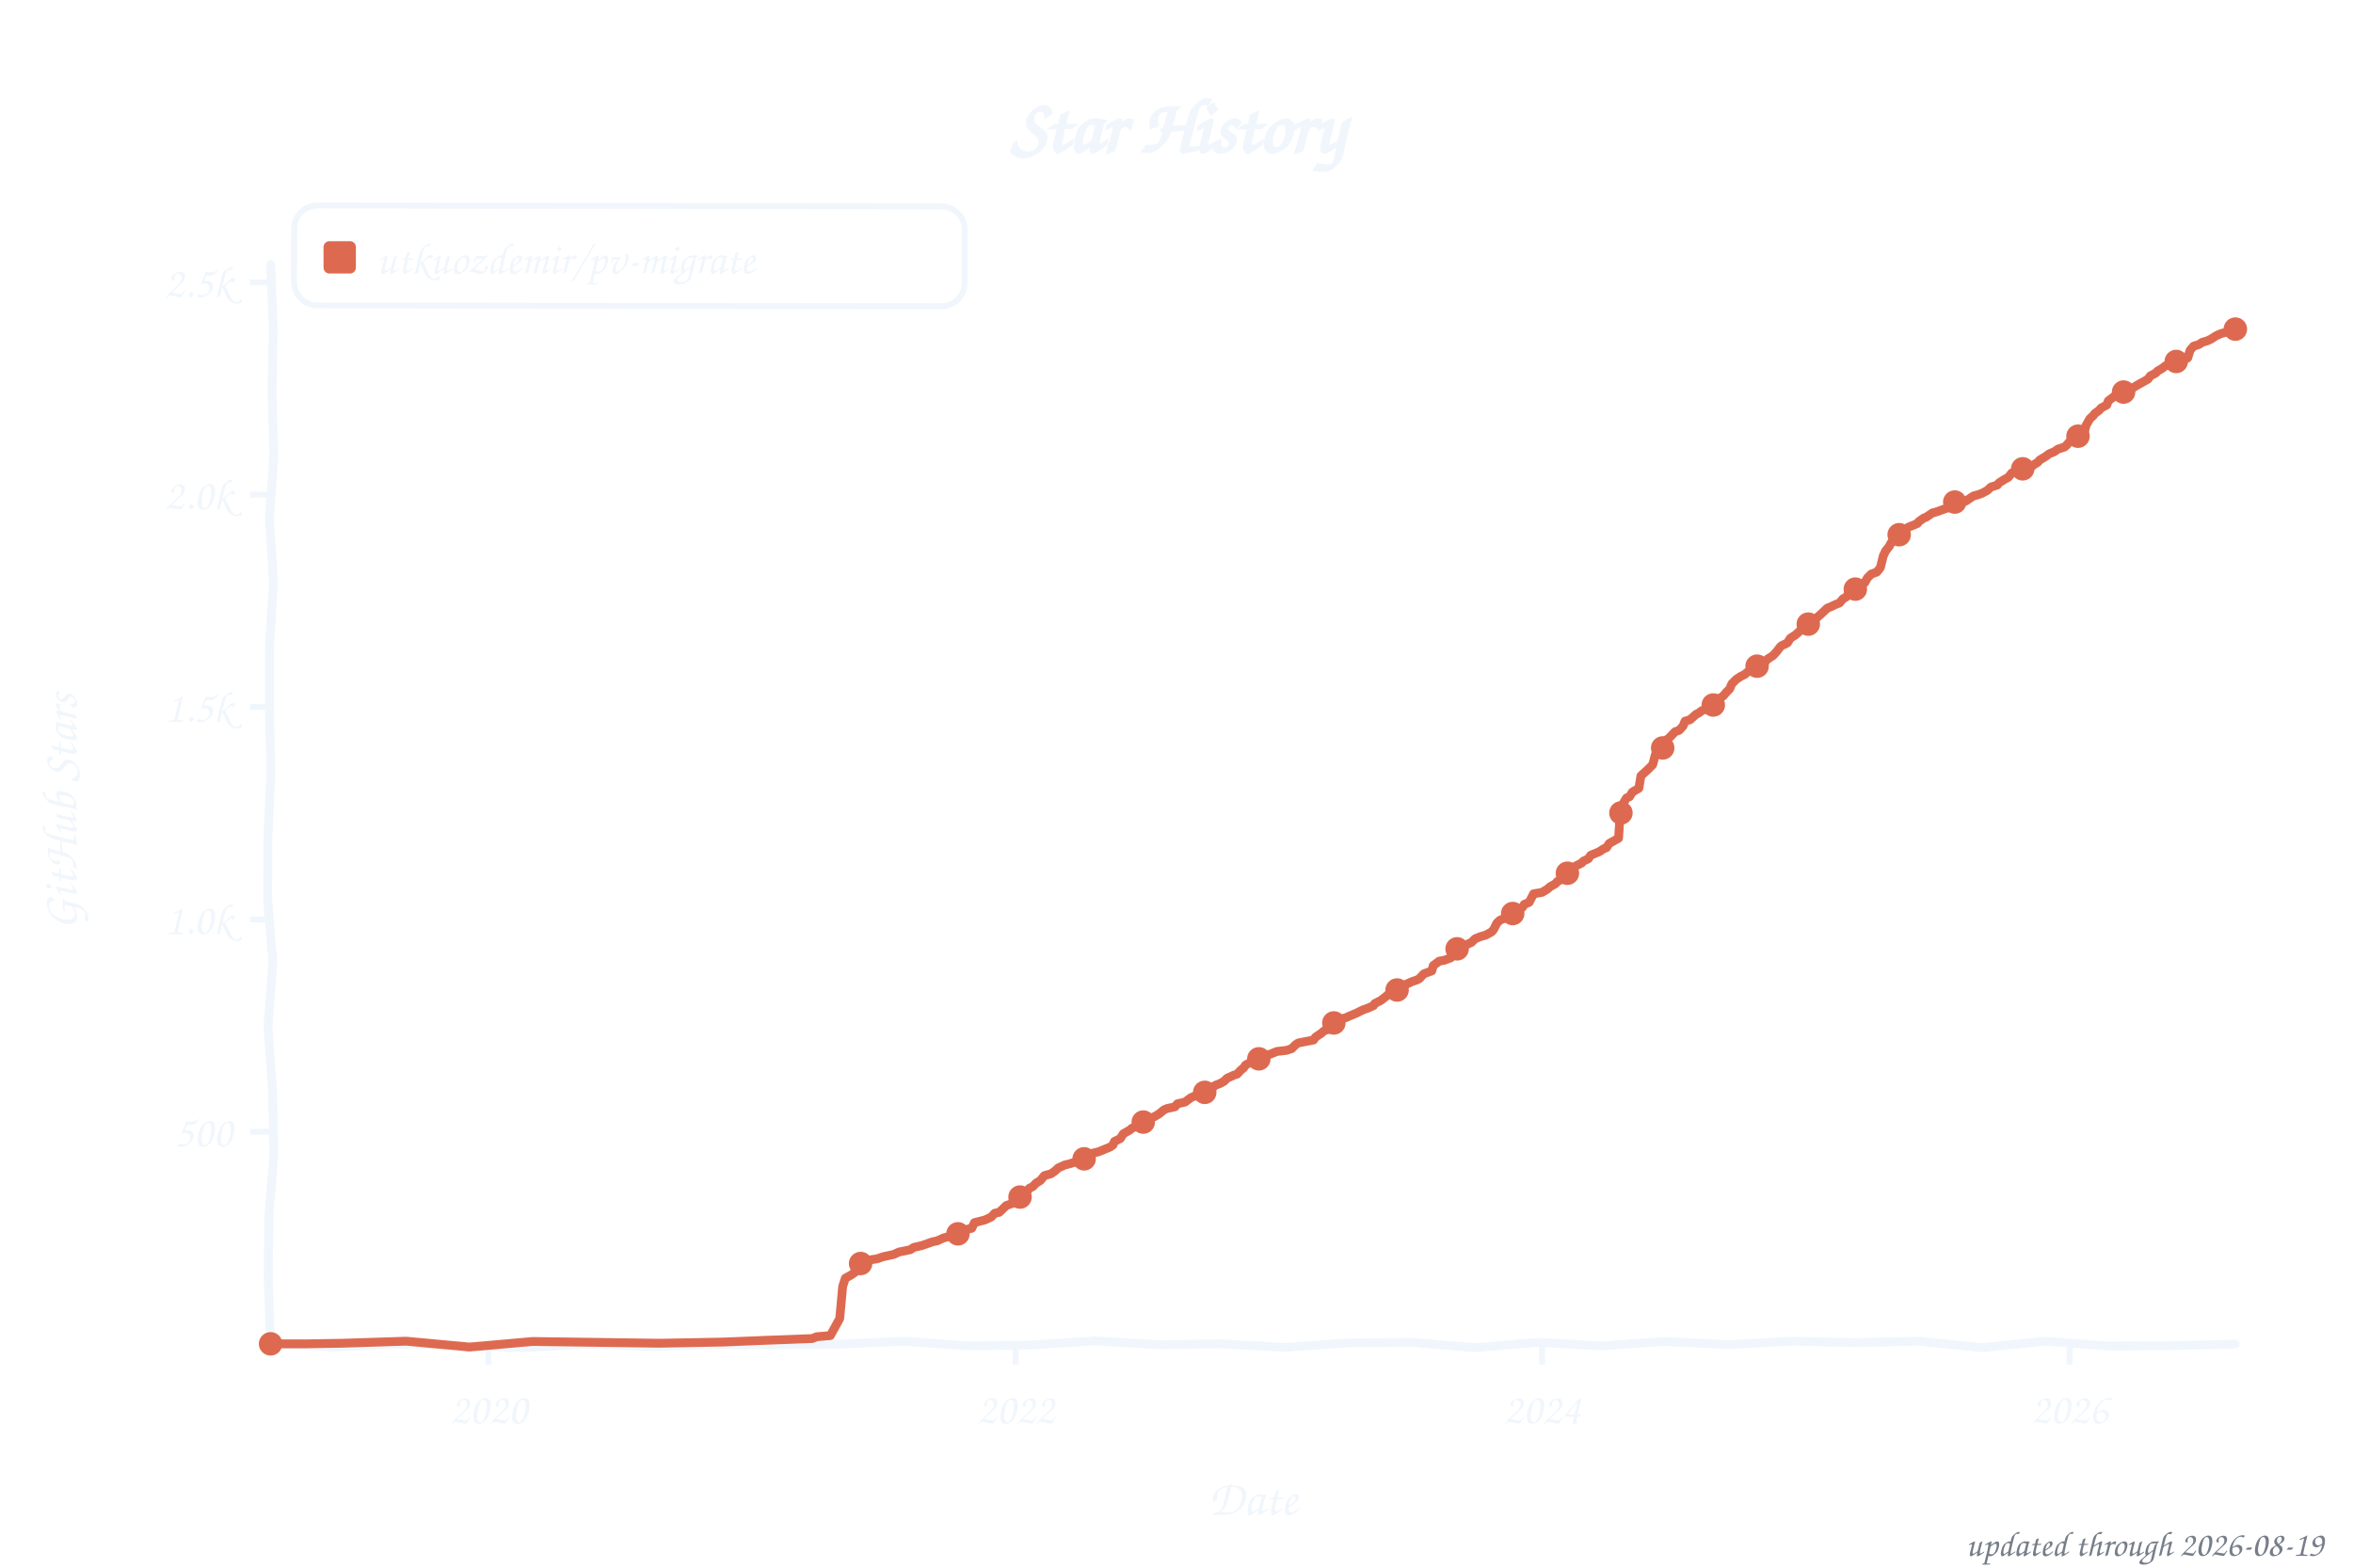
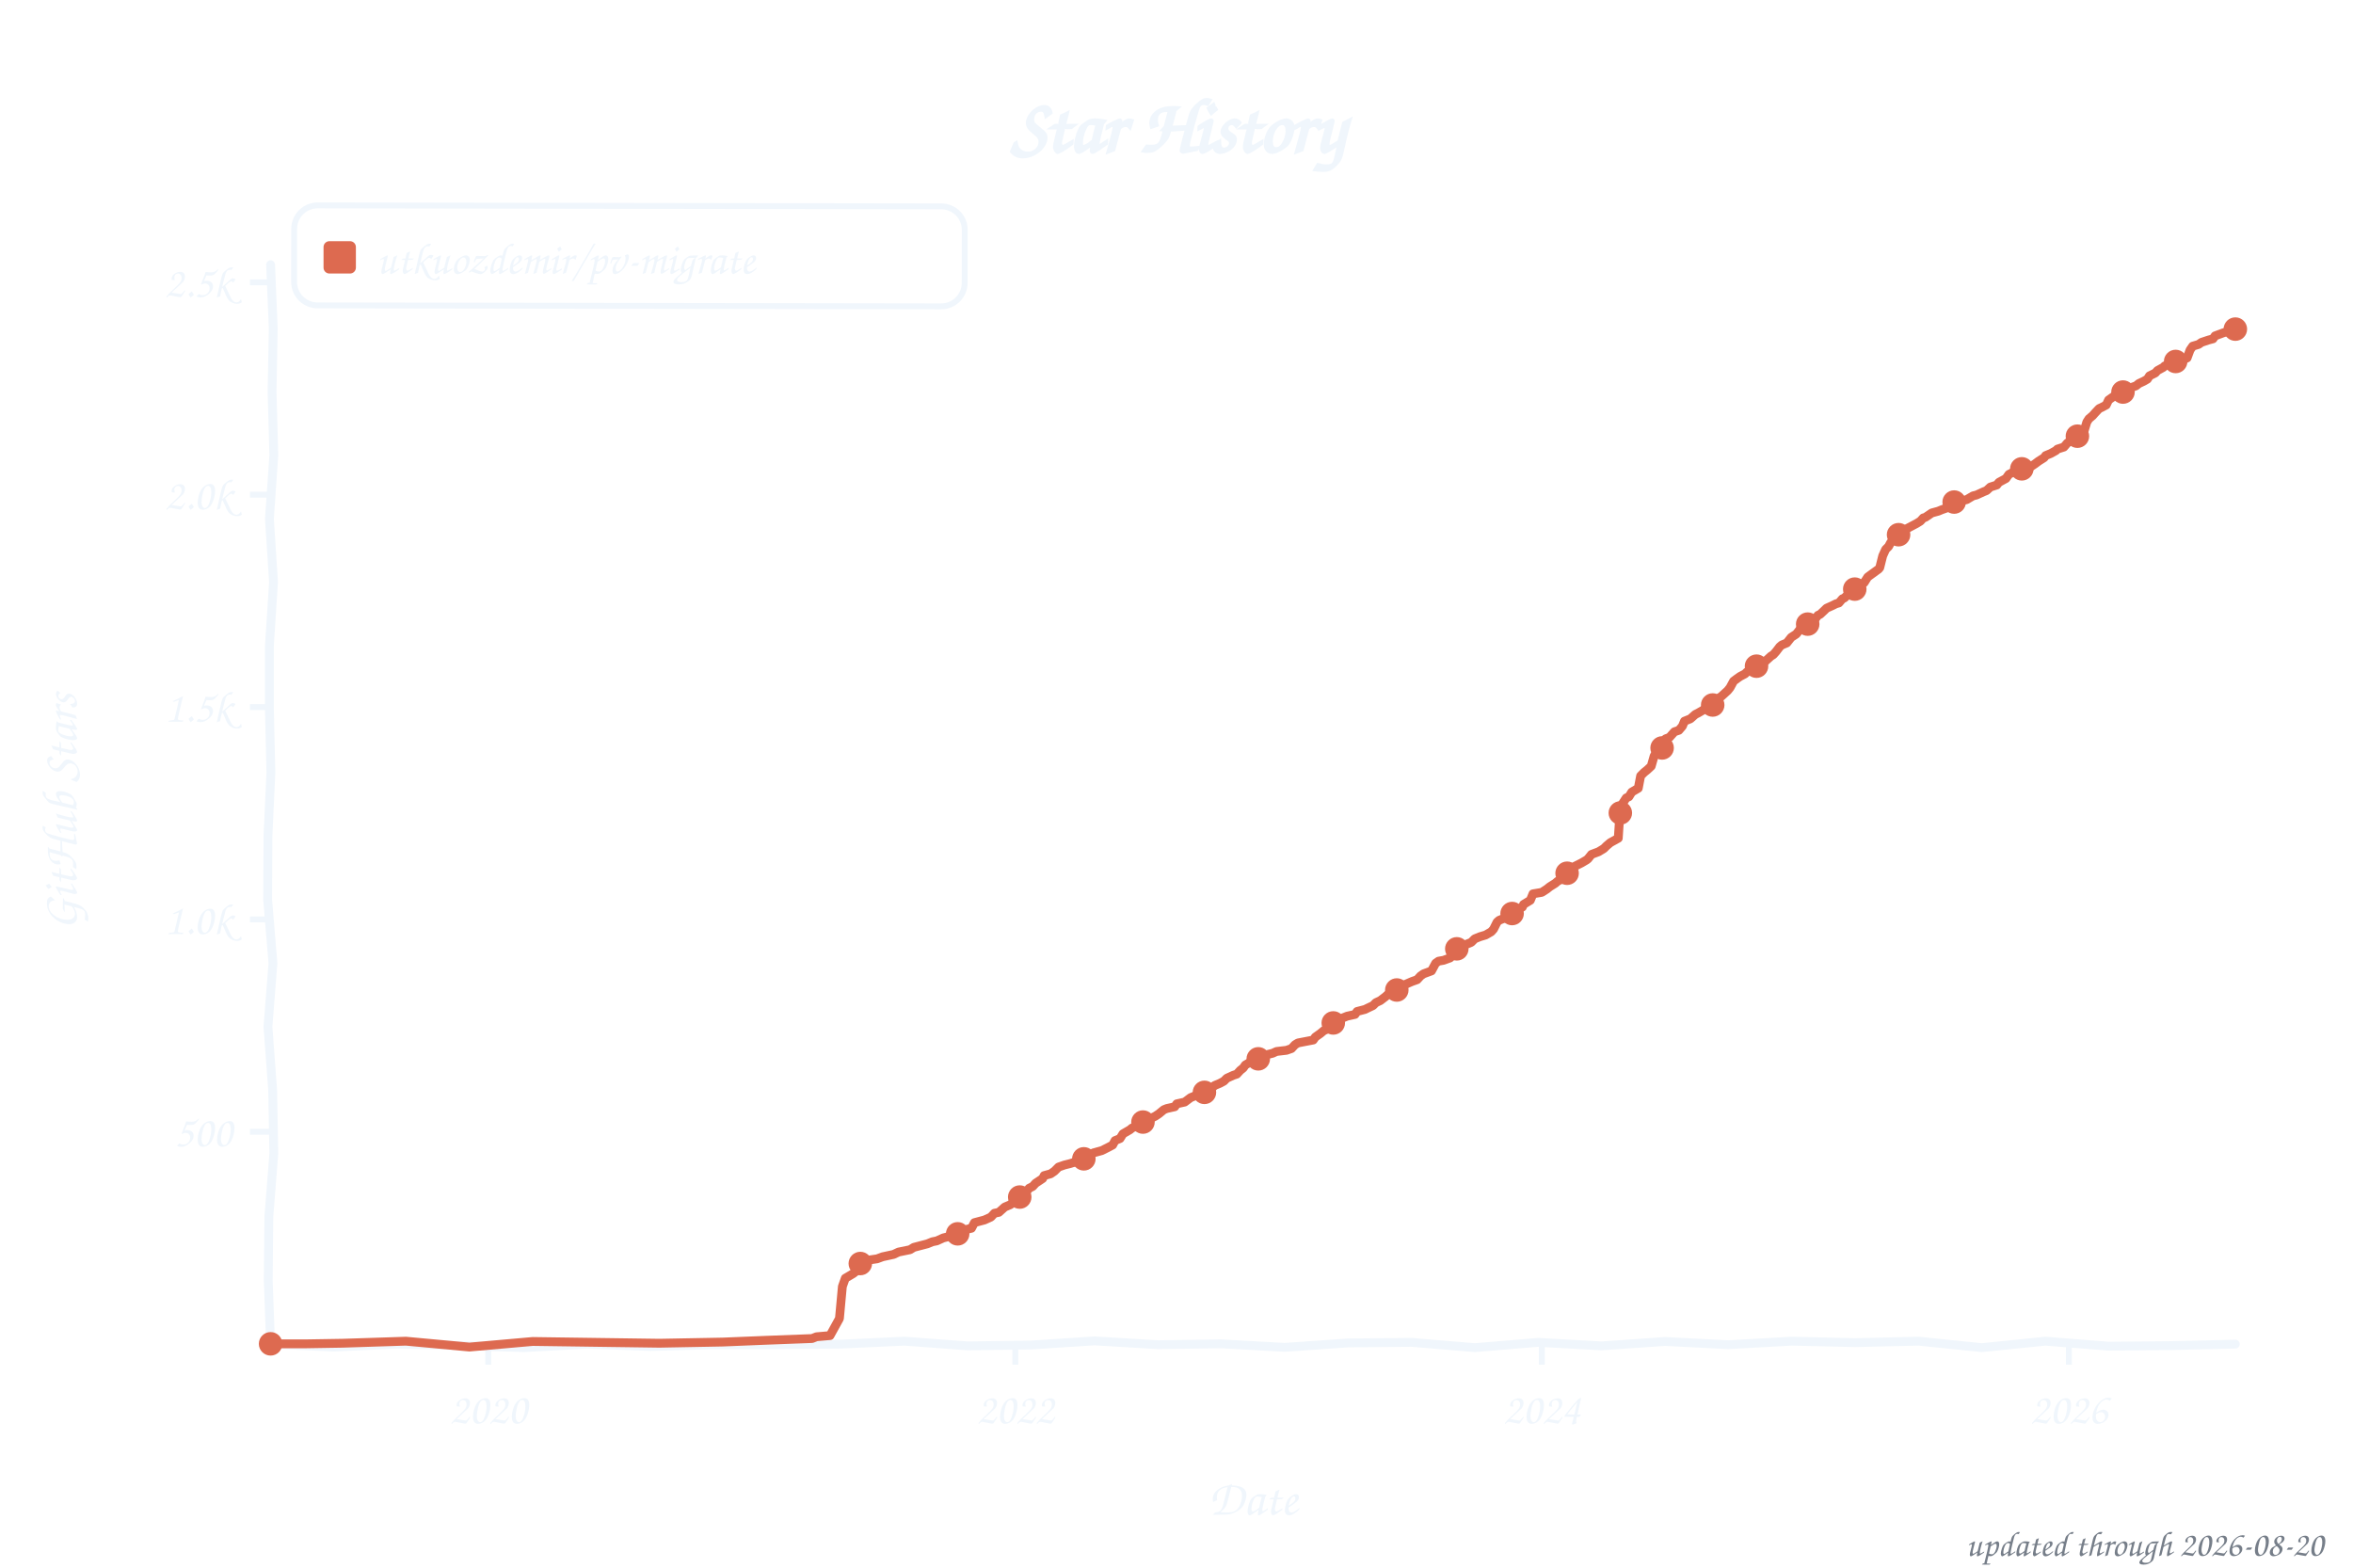
<svg xmlns="http://www.w3.org/2000/svg" width="800" height="533" viewBox="0 0 800 533" role="img" aria-label="Star history of utkuozdemir/pv-migrate">
  <style>text{font-family:"Comic Sans MS","Chalkboard SE","Comic Neue","Marker Felt",cursive}</style>
  <text x="400" y="52" font-size="26" font-weight="bold" text-anchor="middle" fill="#f0f6fc">Star History</text>
  <rect x="100" y="70" width="228" height="34" rx="8" fill="none" stroke="#f0f6fc" stroke-width="2" transform="rotate(0.09 214 87)" />
  <rect x="110" y="82" width="11" height="11" rx="2" fill="#dd6a50" />
  <text x="128" y="93" font-size="15" fill="#f0f6fc" textLength="189" lengthAdjust="spacingAndGlyphs">utkuozdemir/pv-migrate</text>
  <line x1="85" y1="384.8" x2="92" y2="384.8" stroke="#f0f6fc" stroke-width="2" />
  <text x="79" y="389.8" font-size="15" text-anchor="end" fill="#f0f6fc">500</text>
  <line x1="85" y1="312.6" x2="92" y2="312.6" stroke="#f0f6fc" stroke-width="2" />
  <text x="79" y="317.6" font-size="15" text-anchor="end" fill="#f0f6fc">1.0k</text>
  <line x1="85" y1="240.4" x2="92" y2="240.4" stroke="#f0f6fc" stroke-width="2" />
  <text x="79" y="245.4" font-size="15" text-anchor="end" fill="#f0f6fc">1.5k</text>
  <line x1="85" y1="168.2" x2="92" y2="168.2" stroke="#f0f6fc" stroke-width="2" />
  <text x="79" y="173.2" font-size="15" text-anchor="end" fill="#f0f6fc">2.0k</text>
  <line x1="85" y1="96.0" x2="92" y2="96.0" stroke="#f0f6fc" stroke-width="2" />
  <text x="79" y="101.0" font-size="15" text-anchor="end" fill="#f0f6fc">2.5k</text>
-   <line x1="166.1" y1="457" x2="166.1" y2="464" stroke="#f0f6fc" stroke-width="2" />
-   <text x="166.1" y="484" font-size="15" text-anchor="middle" fill="#f0f6fc">2020</text>
-   <line x1="345.3" y1="457" x2="345.3" y2="464" stroke="#f0f6fc" stroke-width="2" />
-   <text x="345.3" y="484" font-size="15" text-anchor="middle" fill="#f0f6fc">2022</text>
-   <line x1="524.3" y1="457" x2="524.3" y2="464" stroke="#f0f6fc" stroke-width="2" />
-   <text x="524.3" y="484" font-size="15" text-anchor="middle" fill="#f0f6fc">2024</text>
-   <line x1="703.6" y1="457" x2="703.6" y2="464" stroke="#f0f6fc" stroke-width="2" />
-   <text x="703.6" y="484" font-size="15" text-anchor="middle" fill="#f0f6fc">2026</text>
+   <line x1="166.0" y1="457" x2="166.0" y2="464" stroke="#f0f6fc" stroke-width="2" />
+   <text x="166.0" y="484" font-size="15" text-anchor="middle" fill="#f0f6fc">2020</text>
+   <line x1="345.2" y1="457" x2="345.2" y2="464" stroke="#f0f6fc" stroke-width="2" />
+   <text x="345.2" y="484" font-size="15" text-anchor="middle" fill="#f0f6fc">2022</text>
+   <line x1="524.2" y1="457" x2="524.2" y2="464" stroke="#f0f6fc" stroke-width="2" />
+   <text x="524.2" y="484" font-size="15" text-anchor="middle" fill="#f0f6fc">2024</text>
+   <line x1="703.4" y1="457" x2="703.4" y2="464" stroke="#f0f6fc" stroke-width="2" />
+   <text x="703.4" y="484" font-size="15" text-anchor="middle" fill="#f0f6fc">2026</text>
  <text x="426" y="515" font-size="17" text-anchor="middle" fill="#f0f6fc">Date</text>
  <text x="26" y="276" font-size="17" text-anchor="middle" fill="#f0f6fc" transform="rotate(-90 26 276)">GitHub Stars</text>
  <path d="M 92.0,90.0 L 92.9,111.6 L 92.5,133.2 L 93.1,154.8 L 91.6,176.4 L 93.0,197.9 L 91.6,219.5 L 91.6,241.1 L 92.1,262.7 L 91.1,284.3 L 91.0,305.9 L 92.8,327.5 L 91.1,349.1 L 92.7,370.6 L 93.1,392.2 L 91.4,413.8 L 91.2,435.4 L 92.0,457.0 L 113.5,458.0 L 135.1,457.0 L 156.6,457.5 L 178.2,458.2 L 199.7,457.0 L 221.3,457.8 L 242.8,457.2 L 264.4,457.2 L 285.9,457.0 L 307.5,456.0 L 329.0,457.6 L 350.6,457.3 L 372.1,455.9 L 393.7,457.2 L 415.2,456.9 L 436.8,458.1 L 458.3,456.6 L 479.9,456.4 L 501.4,458.2 L 523.0,456.4 L 544.5,457.6 L 566.1,456.1 L 587.6,457.2 L 609.2,456.0 L 630.7,456.5 L 652.3,456.0 L 673.8,458.2 L 695.4,456.0 L 716.9,457.7 L 738.5,457.5 L 760.0,457.0" fill="none" stroke="#f0f6fc" stroke-width="3" stroke-linecap="round" stroke-linejoin="round" />
-   <path d="M 92.0,456.9 L 104.3,456.9 L 116.5,456.7 L 138.1,456.0 L 159.6,458.0 L 181.1,456.1 L 202.7,456.4 L 224.2,456.7 L 245.8,456.3 L 260.5,455.7 L 276.2,455.1 L 277.6,454.5 L 282.3,454.1 L 285.5,448.3 L 286.5,437.4 L 287.4,434.6 L 289.2,433.6 L 290.1,433.0 L 291.6,431.9 L 292.1,430.0 L 294.1,429.3 L 295.5,428.4 L 298.2,428.0 L 300.2,427.3 L 303.9,426.5 L 305.6,425.7 L 309.5,424.9 L 310.7,424.1 L 313.4,423.5 L 317.1,422.2 L 318.6,421.9 L 320.8,420.9 L 325.5,419.7 L 326.9,418.9 L 329.1,417.9 L 330.4,417.6 L 331.3,415.7 L 334.8,414.8 L 337.0,413.8 L 338.2,412.5 L 339.7,412.2 L 341.4,410.6 L 342.1,409.9 L 344.1,409.2 L 346.1,408.0 L 346.8,407.0 L 348.5,405.9 L 350.0,404.0 L 351.2,403.4 L 352.2,402.3 L 353.7,401.4 L 355.1,399.7 L 357.3,399.1 L 358.6,398.2 L 359.8,397.1 L 362.0,396.1 L 364.0,395.6 L 367.1,394.6 L 369.4,393.9 L 370.3,393.0 L 371.1,392.2 L 373.5,391.6 L 377.4,390.0 L 378.4,389.3 L 378.9,388.1 L 380.9,387.1 L 381.9,385.5 L 384.3,384.1 L 384.8,383.6 L 386.8,382.8 L 388.0,381.8 L 389.7,380.9 L 391.7,380.0 L 392.6,379.6 L 394.1,378.7 L 395.8,377.3 L 396.8,376.9 L 399.5,376.3 L 400.3,375.3 L 402.9,374.7 L 404.9,373.2 L 406.6,372.5 L 407.9,372.2 L 410.6,370.6 L 412.0,370.1 L 413.0,369.1 L 415.0,368.3 L 416.2,367.6 L 417.2,366.6 L 419.4,365.6 L 420.6,365.2 L 421.8,363.9 L 422.8,363.1 L 423.5,362.1 L 424.8,361.4 L 427.0,361.0 L 428.0,360.0 L 430.4,358.7 L 431.9,358.4 L 434.1,357.5 L 437.5,357.1 L 439.2,356.5 L 440.5,355.2 L 441.4,354.6 L 446.6,353.6 L 447.3,352.6 L 449.1,351.4 L 450.3,350.4 L 452.7,349.7 L 453.7,347.7 L 454.9,346.8 L 457.6,346.0 L 458.9,345.4 L 461.1,344.5 L 463.3,343.4 L 465.0,342.8 L 467.0,341.9 L 467.4,341.2 L 469.4,340.2 L 471.1,338.9 L 472.1,338.0 L 474.3,337.4 L 476.5,335.8 L 477.3,335.0 L 480.2,333.7 L 481.7,333.2 L 482.6,332.7 L 484.1,331.1 L 486.8,330.1 L 487.3,328.3 L 489.3,326.8 L 491.0,326.5 L 493.2,325.7 L 493.9,324.9 L 494.7,322.7 L 497.1,321.6 L 498.3,321.3 L 500.3,320.4 L 501.5,319.2 L 503.2,318.5 L 505.2,317.9 L 507.2,316.8 L 507.9,315.9 L 508.9,313.9 L 509.9,312.9 L 512.1,312.0 L 512.6,311.4 L 514.3,310.6 L 515.8,310.0 L 517.7,308.4 L 518.2,307.5 L 519.9,306.8 L 521.4,303.9 L 524.3,303.4 L 526.1,302.3 L 527.0,301.5 L 528.8,300.5 L 529.5,299.7 L 531.0,299.0 L 532.4,297.7 L 533.4,296.3 L 534.6,295.7 L 535.6,294.5 L 537.8,293.4 L 538.3,292.8 L 540.0,292.0 L 540.8,290.8 L 543.7,289.6 L 545.2,288.6 L 546.2,288.2 L 547.1,286.8 L 550.3,285.0 L 550.8,277.4 L 551.8,273.3 L 553.0,271.3 L 554.0,270.9 L 555.0,269.3 L 557.2,268.0 L 557.9,263.8 L 559.2,262.6 L 560.1,261.8 L 561.1,260.8 L 561.9,260.0 L 562.8,256.6 L 564.6,255.7 L 565.3,254.3 L 566.0,252.0 L 567.5,250.9 L 569.5,248.8 L 570.9,248.3 L 572.2,246.9 L 572.9,245.2 L 574.6,244.7 L 576.6,242.9 L 577.6,242.4 L 578.5,241.7 L 580.7,240.7 L 582.2,239.8 L 582.9,239.0 L 583.4,238.2 L 585.2,237.1 L 585.9,236.6 L 587.1,235.2 L 588.1,234.2 L 588.8,232.5 L 590.3,231.0 L 591.8,230.0 L 593.2,229.3 L 594.0,228.6 L 595.9,227.5 L 597.2,226.8 L 598.1,226.1 L 599.9,225.4 L 600.8,224.2 L 602.8,222.9 L 604.0,221.6 L 605.3,219.9 L 605.8,219.5 L 607.7,218.6 L 608.7,217.0 L 610.4,215.9 L 612.1,214.4 L 613.6,213.1 L 614.6,212.7 L 615.6,211.5 L 617.5,210.2 L 619.0,208.9 L 620.5,207.5 L 621.2,206.8 L 622.7,206.2 L 623.7,205.7 L 625.4,205.0 L 626.6,203.6 L 627.8,202.9 L 628.3,202.1 L 629.3,201.6 L 631.5,199.7 L 632.0,199.0 L 634.0,198.1 L 634.9,196.5 L 636.2,195.2 L 638.1,194.5 L 639.3,193.0 L 640.3,189.0 L 641.1,187.3 L 642.3,185.8 L 643.0,184.5 L 643.8,183.7 L 645.0,182.6 L 646.5,180.8 L 648.2,179.9 L 648.7,179.3 L 651.9,178.0 L 652.3,177.4 L 654.1,176.1 L 654.8,175.9 L 657.0,174.4 L 658.2,174.1 L 660.4,173.3 L 662.2,172.7 L 663.4,171.8 L 664.1,170.8 L 668.3,170.4 L 671.0,168.6 L 672.2,168.3 L 673.7,167.8 L 675.6,166.8 L 676.9,165.6 L 679.1,164.9 L 679.6,164.2 L 681.5,163.0 L 682.8,162.3 L 684.0,160.8 L 685.5,160.4 L 687.7,159.4 L 690.6,158.7 L 691.8,157.8 L 692.8,157.2 L 693.5,156.4 L 695.5,155.2 L 696.7,154.3 L 698.4,153.6 L 699.7,152.7 L 701.9,152.0 L 702.6,151.4 L 703.6,150.2 L 705.1,149.7 L 707.0,147.8 L 708.7,146.8 L 709.2,144.7 L 710.5,142.4 L 711.7,141.3 L 712.2,140.6 L 713.7,139.5 L 714.4,138.7 L 716.3,137.7 L 716.8,136.3 L 718.8,134.8 L 719.3,134.4 L 720.5,133.7 L 722.2,133.1 L 724.2,132.5 L 725.9,131.4 L 727.1,130.7 L 729.1,129.6 L 730.3,128.9 L 731.1,127.8 L 733.0,126.8 L 733.5,126.2 L 735.2,125.2 L 736.2,124.4 L 738.2,123.7 L 739.9,122.9 L 741.9,122.6 L 743.8,121.7 L 744.6,119.1 L 745.8,117.7 L 747.7,117.1 L 748.7,116.4 L 750.4,115.9 L 751.7,115.3 L 753.4,114.2 L 754.9,113.5 L 758.3,112.5 L 759.0,112.5 L 760.0,111.9" fill="none" stroke="#dd6a50" stroke-width="3" stroke-linecap="round" stroke-linejoin="round" />
+   <path d="M 92.0,456.9 L 104.3,456.9 L 116.5,456.7 L 138.0,456.0 L 159.6,458.0 L 181.1,456.1 L 202.6,456.4 L 224.2,456.7 L 245.7,456.3 L 260.4,455.7 L 276.1,455.1 L 277.6,454.5 L 282.2,454.1 L 285.4,448.3 L 286.4,437.4 L 287.4,434.6 L 289.1,433.6 L 290.1,433.0 L 291.5,431.9 L 292.0,430.0 L 294.0,429.3 L 295.5,428.4 L 298.2,428.0 L 300.1,427.3 L 303.8,426.5 L 305.5,425.7 L 309.4,424.9 L 310.7,424.1 L 315.3,422.9 L 317.0,422.2 L 318.5,421.9 L 320.7,420.9 L 325.4,419.7 L 326.8,418.9 L 329.0,417.9 L 330.3,417.6 L 331.3,415.7 L 334.7,414.8 L 336.9,413.8 L 338.1,412.5 L 339.6,412.2 L 341.6,410.4 L 343.5,409.6 L 344.0,409.2 L 346.0,408.0 L 346.7,407.0 L 348.4,405.9 L 349.9,404.0 L 351.1,403.4 L 352.1,402.3 L 354.5,400.7 L 355.0,399.7 L 357.2,399.1 L 358.5,398.2 L 359.9,396.8 L 361.9,396.1 L 363.9,395.6 L 367.0,394.6 L 369.3,393.9 L 370.2,393.0 L 371.7,392.0 L 374.6,391.2 L 376.8,390.1 L 378.3,389.3 L 379.1,387.8 L 380.8,387.1 L 381.8,385.5 L 384.2,384.1 L 384.9,383.5 L 386.7,382.8 L 387.9,381.8 L 389.6,380.9 L 392.0,379.9 L 392.8,379.5 L 394.0,378.7 L 395.7,377.3 L 396.7,376.9 L 399.4,376.3 L 400.1,375.3 L 402.8,374.7 L 404.8,373.2 L 406.5,372.5 L 408.0,372.1 L 410.4,370.6 L 411.9,370.1 L 412.9,369.1 L 414.8,368.3 L 416.1,367.6 L 417.1,366.6 L 419.3,365.6 L 420.5,365.2 L 421.7,363.9 L 422.7,363.1 L 423.4,362.1 L 425.1,361.1 L 427.1,360.7 L 427.8,360.0 L 430.3,358.7 L 432.7,358.1 L 434.0,357.5 L 437.4,357.1 L 439.1,356.5 L 440.3,355.2 L 441.3,354.6 L 446.5,353.6 L 447.2,352.6 L 448.9,351.4 L 450.1,350.4 L 452.8,349.3 L 453.6,347.7 L 454.8,346.8 L 458.0,345.5 L 460.7,344.9 L 461.4,343.9 L 464.1,343.2 L 464.9,342.8 L 466.8,341.9 L 467.8,340.9 L 469.3,340.2 L 471.0,338.9 L 472.0,338.0 L 474.4,337.0 L 476.4,335.8 L 477.1,335.0 L 480.1,333.7 L 481.8,333.1 L 483.0,331.8 L 484.0,331.1 L 486.7,330.1 L 488.1,327.5 L 489.1,326.8 L 490.8,326.5 L 493.0,325.7 L 493.8,324.9 L 495.3,322.6 L 496.2,321.8 L 498.7,321.0 L 500.2,320.4 L 501.4,319.2 L 503.1,318.5 L 505.1,317.9 L 507.0,316.8 L 507.8,315.9 L 509.0,313.5 L 509.7,312.9 L 511.9,312.0 L 512.4,311.4 L 514.9,310.1 L 515.8,309.4 L 517.6,308.4 L 518.0,307.5 L 520.3,306.1 L 521.2,303.9 L 524.2,303.4 L 525.9,302.3 L 526.9,301.5 L 528.8,300.3 L 529.6,299.6 L 530.8,299.0 L 532.3,297.7 L 533.2,296.3 L 535.0,295.3 L 535.5,294.5 L 537.7,293.4 L 539.4,292.4 L 539.9,292.0 L 541.1,290.5 L 543.5,289.6 L 545.3,288.5 L 546.2,287.6 L 547.5,286.5 L 550.2,285.0 L 550.7,277.4 L 551.6,273.3 L 552.9,271.3 L 553.8,270.9 L 554.8,269.3 L 557.0,268.0 L 557.8,263.8 L 559.0,262.6 L 560.0,261.8 L 561.4,260.5 L 562.4,257.0 L 562.9,256.3 L 564.4,255.7 L 565.1,254.3 L 566.3,251.2 L 567.6,250.7 L 569.3,248.8 L 570.8,248.3 L 572.0,246.9 L 572.7,245.2 L 574.7,244.4 L 576.4,242.9 L 577.4,242.4 L 579.6,241.1 L 580.6,240.7 L 582.0,239.8 L 583.0,238.4 L 583.7,237.8 L 585.2,236.8 L 586.2,235.9 L 587.4,234.8 L 588.2,233.8 L 589.4,231.6 L 590.6,230.7 L 591.6,230.0 L 593.3,229.1 L 594.0,228.4 L 595.5,227.7 L 597.0,226.8 L 598.0,226.1 L 599.9,225.1 L 602.1,223.1 L 602.9,222.6 L 603.8,221.6 L 605.1,219.9 L 605.8,219.3 L 607.5,218.6 L 609.0,216.7 L 610.7,215.6 L 612.2,213.7 L 613.9,213.0 L 614.9,212.1 L 616.8,210.9 L 618.1,209.2 L 618.8,208.9 L 620.3,207.5 L 621.0,206.8 L 623.0,205.9 L 624.2,205.3 L 625.2,205.0 L 626.4,203.6 L 627.1,203.3 L 628.4,202.0 L 629.6,200.7 L 631.3,199.7 L 631.8,199.0 L 633.8,198.1 L 635.0,196.2 L 636.5,195.1 L 638.7,193.5 L 639.1,193.0 L 640.1,189.0 L 641.1,186.8 L 642.1,185.8 L 642.8,184.5 L 644.0,183.2 L 645.3,182.1 L 646.3,180.8 L 648.0,179.9 L 649.9,178.9 L 651.6,178.0 L 652.9,177.2 L 653.9,176.1 L 654.6,175.9 L 656.8,174.4 L 659.0,173.8 L 660.2,173.3 L 661.9,172.7 L 663.2,171.8 L 664.4,170.7 L 668.6,169.9 L 670.8,168.6 L 672.0,168.3 L 674.4,167.2 L 675.4,166.8 L 676.7,165.6 L 678.9,164.9 L 679.6,164.0 L 682.0,162.7 L 683.0,161.3 L 684.5,160.5 L 685.7,160.0 L 688.9,159.2 L 690.4,158.7 L 691.9,157.7 L 693.1,156.8 L 695.0,155.6 L 695.5,154.9 L 697.2,154.2 L 699.0,153.2 L 699.5,152.7 L 701.7,152.0 L 702.9,150.6 L 703.9,150.0 L 705.1,149.3 L 706.8,147.8 L 708.5,146.8 L 709.5,143.5 L 710.2,142.4 L 711.5,141.3 L 712.2,140.5 L 713.7,138.9 L 714.4,138.6 L 716.1,137.7 L 716.9,136.0 L 718.6,134.8 L 719.8,134.0 L 720.8,133.5 L 723.5,132.8 L 724.5,131.8 L 726.2,131.2 L 727.2,130.4 L 728.9,129.6 L 730.1,128.9 L 730.8,127.8 L 732.8,126.8 L 733.5,126.0 L 735.5,124.9 L 736.0,124.4 L 737.9,123.7 L 739.7,122.9 L 742.1,122.4 L 743.6,121.7 L 744.6,119.0 L 745.5,117.7 L 747.5,117.1 L 748.5,116.4 L 750.9,115.6 L 752.4,115.2 L 753.1,114.2 L 755.8,113.2 L 758.0,112.5 L 759.0,112.3 L 760.0,111.9" fill="none" stroke="#dd6a50" stroke-width="3" stroke-linecap="round" stroke-linejoin="round" />
  <circle cx="92.0" cy="456.9" r="4" fill="#dd6a50" />
-   <circle cx="292.6" cy="429.6" r="4" fill="#dd6a50" />
-   <circle cx="325.7" cy="419.5" r="4" fill="#dd6a50" />
-   <circle cx="346.8" cy="407.0" r="4" fill="#dd6a50" />
-   <circle cx="368.6" cy="394.0" r="4" fill="#dd6a50" />
-   <circle cx="388.7" cy="381.5" r="4" fill="#dd6a50" />
-   <circle cx="409.6" cy="371.4" r="4" fill="#dd6a50" />
-   <circle cx="428.0" cy="360.0" r="4" fill="#dd6a50" />
-   <circle cx="453.5" cy="347.8" r="4" fill="#dd6a50" />
-   <circle cx="475.0" cy="336.6" r="4" fill="#dd6a50" />
-   <circle cx="495.4" cy="322.6" r="4" fill="#dd6a50" />
-   <circle cx="514.3" cy="310.6" r="4" fill="#dd6a50" />
-   <circle cx="532.9" cy="296.9" r="4" fill="#dd6a50" />
-   <circle cx="551.1" cy="276.4" r="4" fill="#dd6a50" />
-   <circle cx="565.3" cy="254.3" r="4" fill="#dd6a50" />
-   <circle cx="582.5" cy="239.7" r="4" fill="#dd6a50" />
-   <circle cx="597.4" cy="226.5" r="4" fill="#dd6a50" />
-   <circle cx="614.8" cy="212.2" r="4" fill="#dd6a50" />
-   <circle cx="630.8" cy="200.3" r="4" fill="#dd6a50" />
-   <circle cx="645.7" cy="181.8" r="4" fill="#dd6a50" />
-   <circle cx="664.6" cy="170.7" r="4" fill="#dd6a50" />
-   <circle cx="687.7" cy="159.4" r="4" fill="#dd6a50" />
-   <circle cx="706.5" cy="148.3" r="4" fill="#dd6a50" />
-   <circle cx="722.0" cy="133.3" r="4" fill="#dd6a50" />
-   <circle cx="739.9" cy="122.9" r="4" fill="#dd6a50" />
+   <circle cx="292.5" cy="429.6" r="4" fill="#dd6a50" />
+   <circle cx="325.6" cy="419.5" r="4" fill="#dd6a50" />
+   <circle cx="346.7" cy="407.0" r="4" fill="#dd6a50" />
+   <circle cx="368.5" cy="394.0" r="4" fill="#dd6a50" />
+   <circle cx="388.6" cy="381.5" r="4" fill="#dd6a50" />
+   <circle cx="409.5" cy="371.4" r="4" fill="#dd6a50" />
+   <circle cx="427.8" cy="360.0" r="4" fill="#dd6a50" />
+   <circle cx="453.3" cy="347.8" r="4" fill="#dd6a50" />
+   <circle cx="474.9" cy="336.6" r="4" fill="#dd6a50" />
+   <circle cx="495.3" cy="322.6" r="4" fill="#dd6a50" />
+   <circle cx="514.1" cy="310.6" r="4" fill="#dd6a50" />
+   <circle cx="532.8" cy="296.9" r="4" fill="#dd6a50" />
+   <circle cx="550.9" cy="276.4" r="4" fill="#dd6a50" />
+   <circle cx="565.1" cy="254.3" r="4" fill="#dd6a50" />
+   <circle cx="582.3" cy="239.7" r="4" fill="#dd6a50" />
+   <circle cx="597.2" cy="226.5" r="4" fill="#dd6a50" />
+   <circle cx="614.6" cy="212.2" r="4" fill="#dd6a50" />
+   <circle cx="630.6" cy="200.3" r="4" fill="#dd6a50" />
+   <circle cx="645.5" cy="181.8" r="4" fill="#dd6a50" />
+   <circle cx="664.4" cy="170.7" r="4" fill="#dd6a50" />
+   <circle cx="687.4" cy="159.4" r="4" fill="#dd6a50" />
+   <circle cx="706.3" cy="148.3" r="4" fill="#dd6a50" />
+   <circle cx="721.8" cy="133.3" r="4" fill="#dd6a50" />
+   <circle cx="739.7" cy="122.9" r="4" fill="#dd6a50" />
  <circle cx="760.0" cy="111.9" r="4" fill="#dd6a50" />
-   <text x="790" y="529" font-size="12" text-anchor="end" fill="#767e89">updated through 2026-08-19</text>
+   <text x="790" y="529" font-size="12" text-anchor="end" fill="#767e89">updated through 2026-08-20</text>
</svg>
